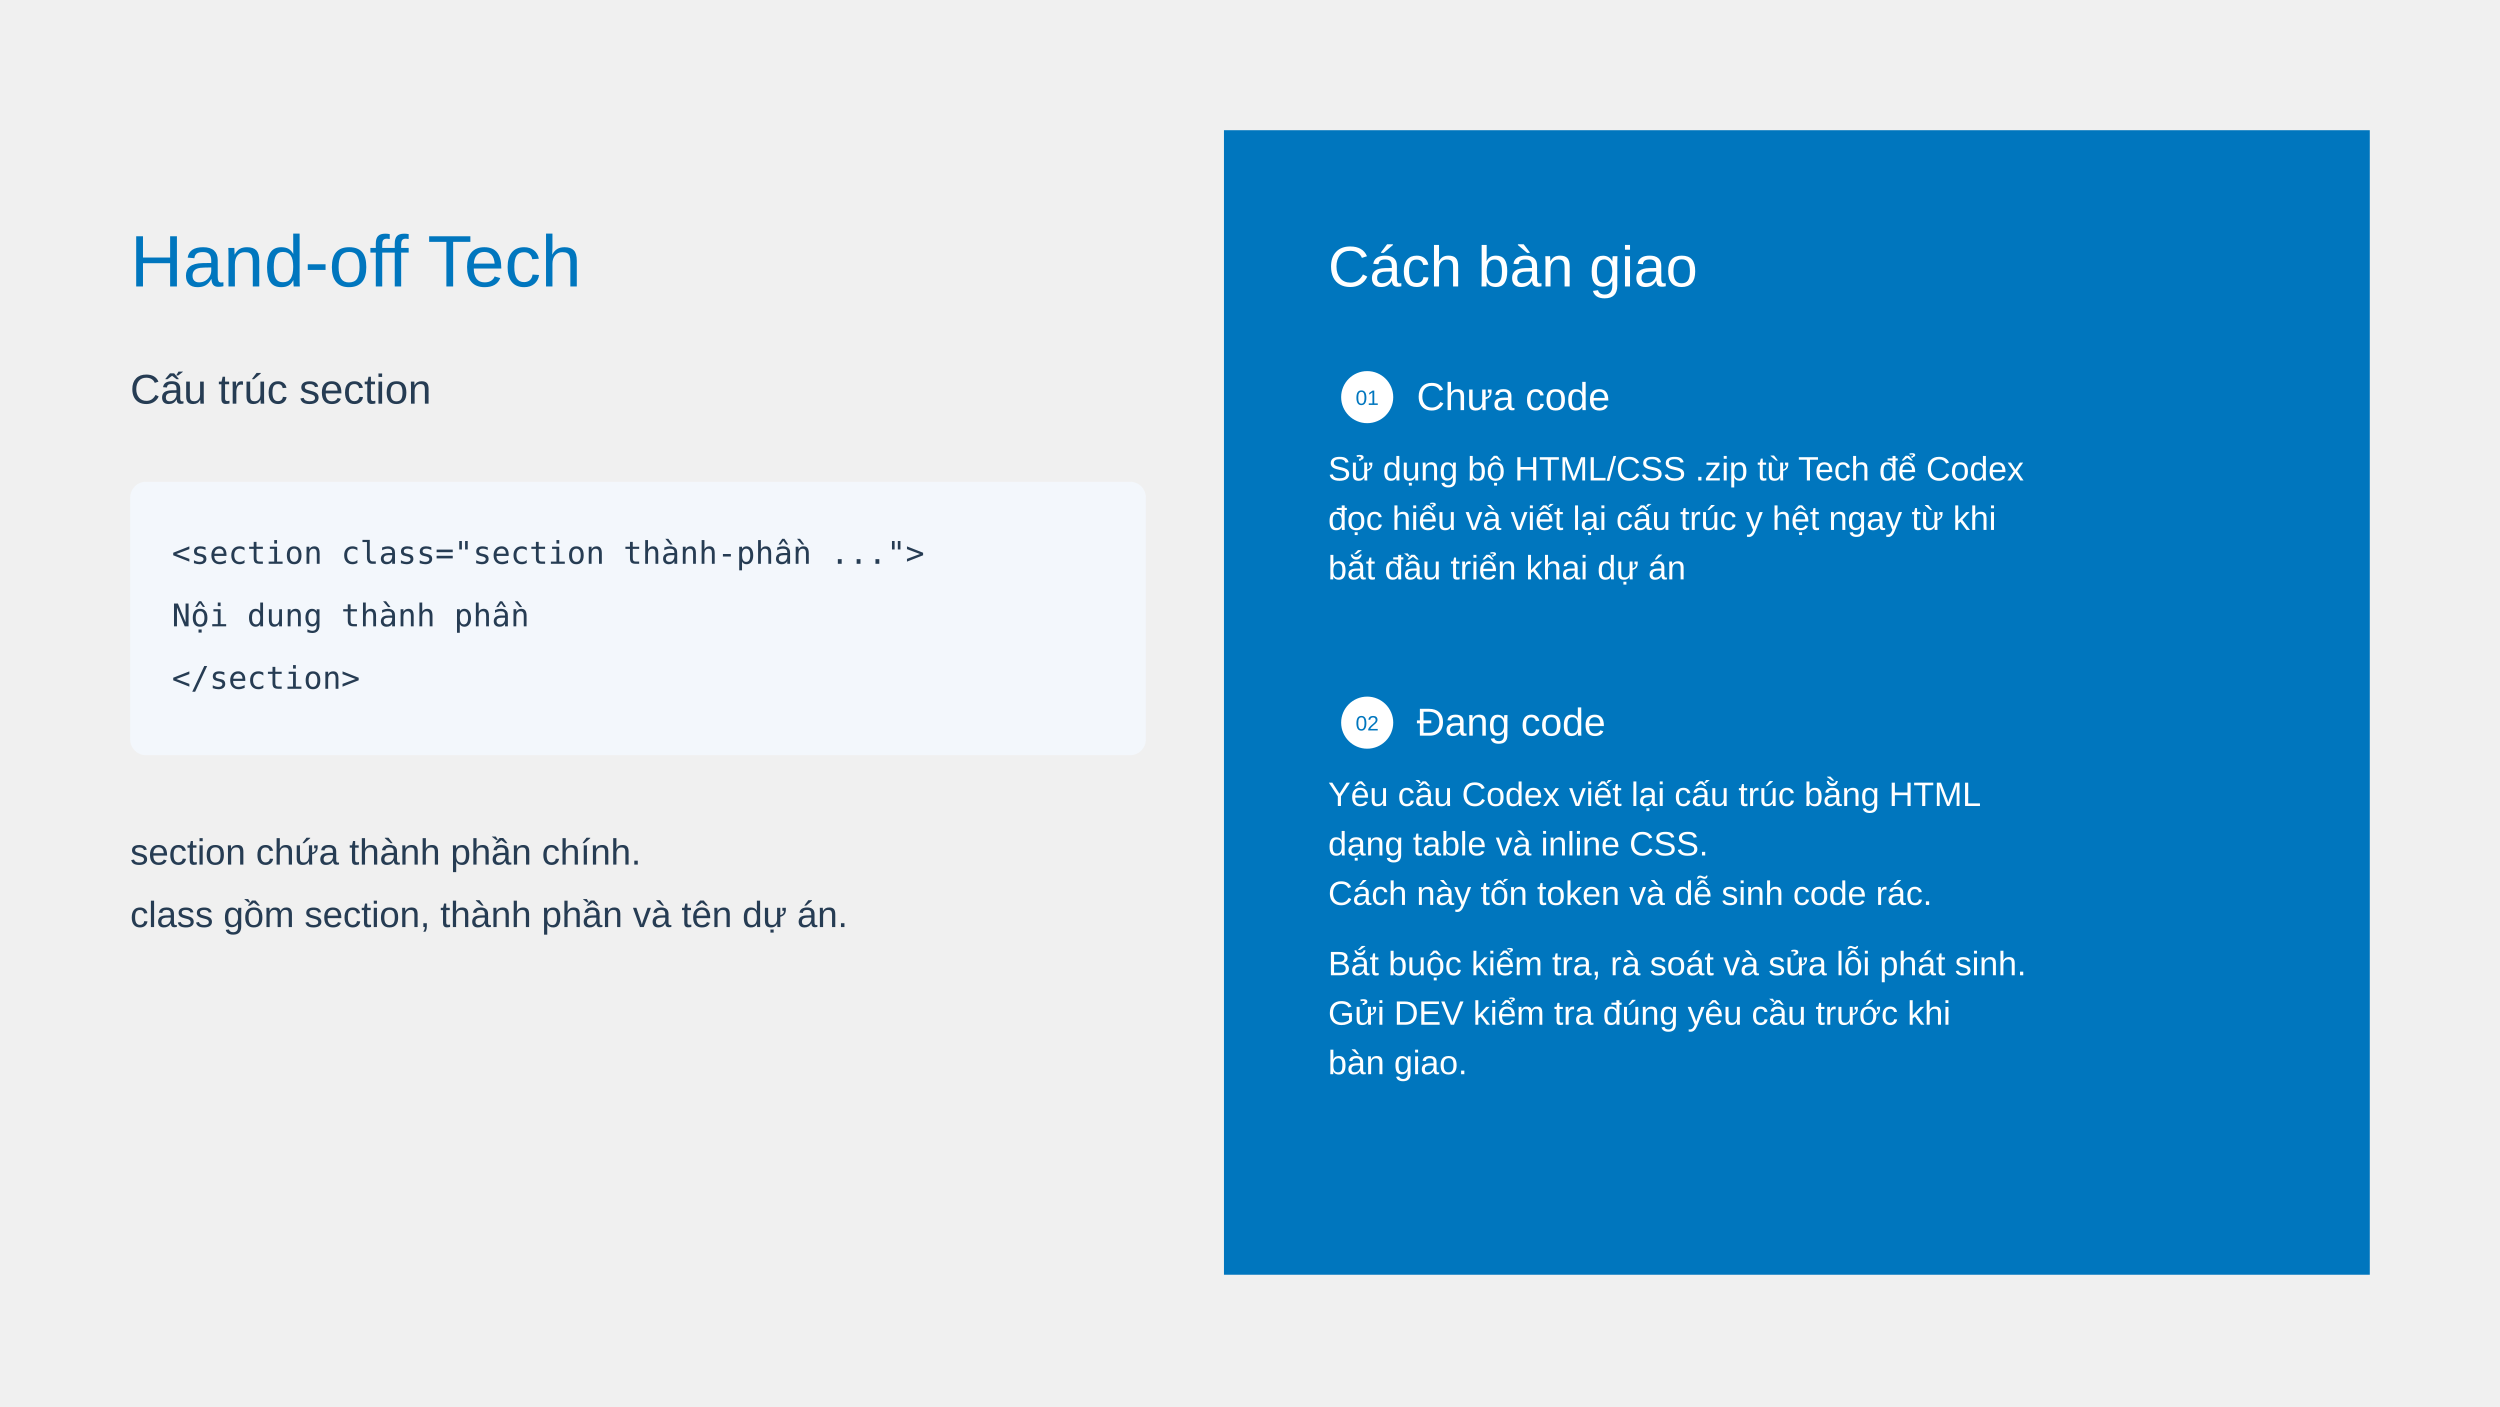
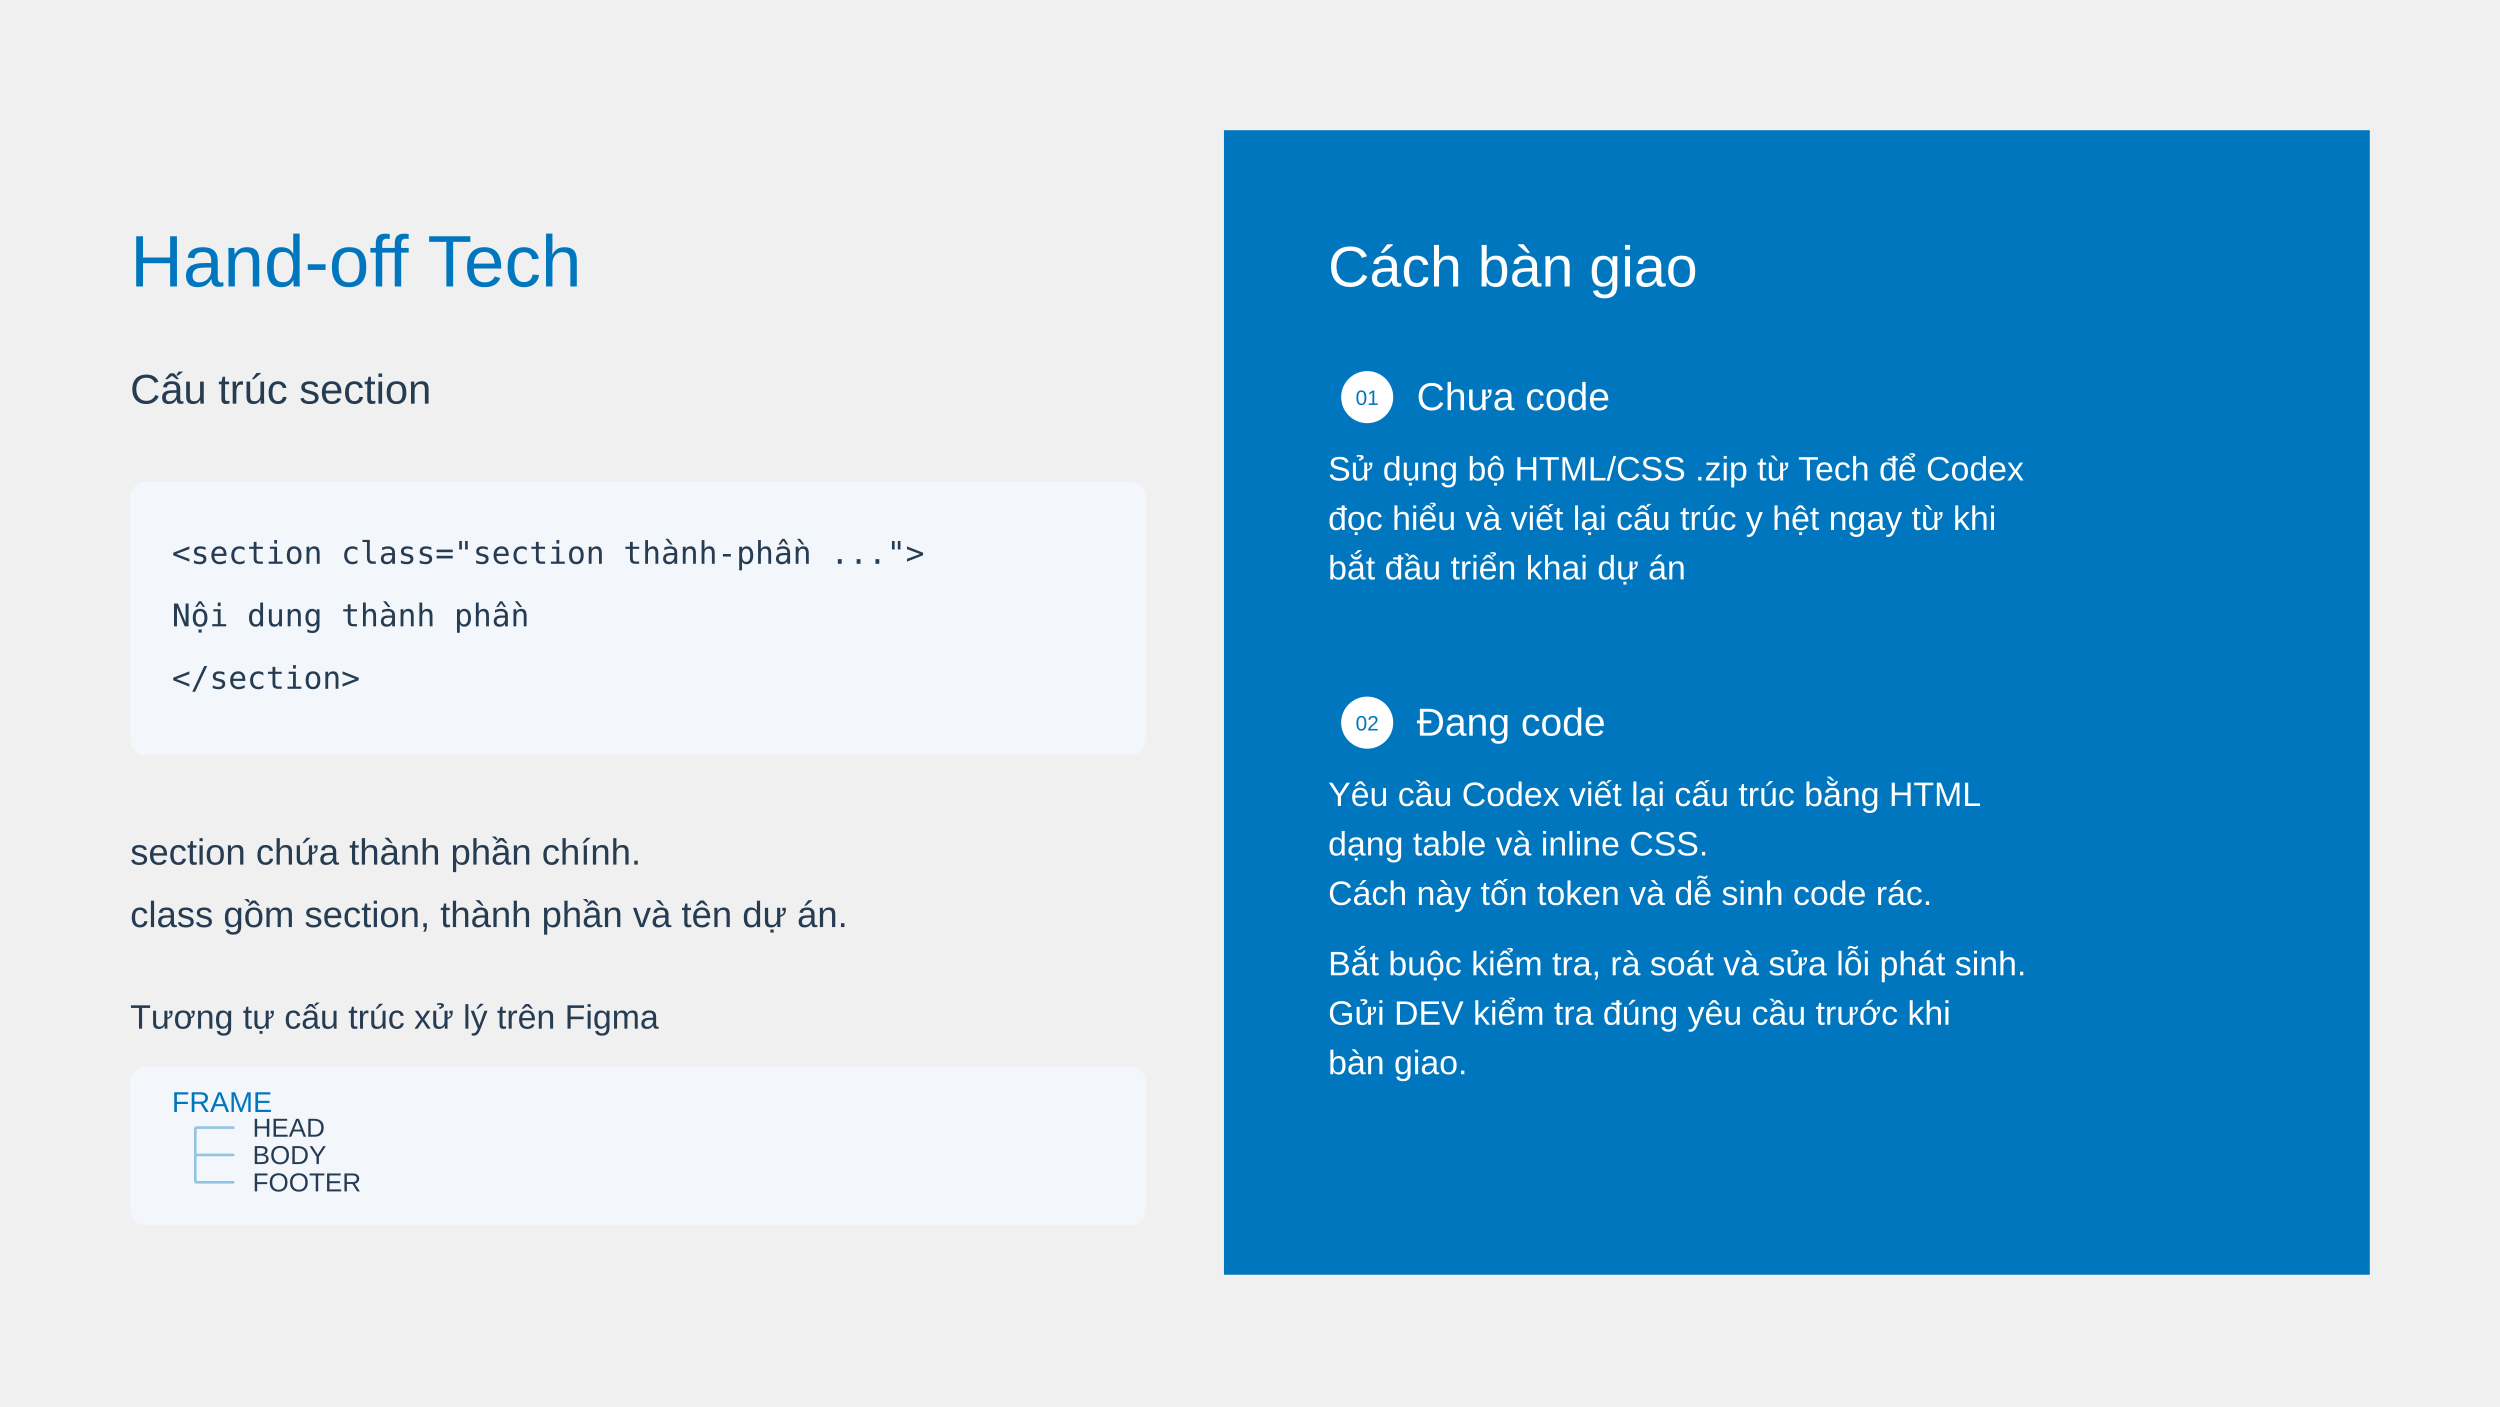
<svg xmlns="http://www.w3.org/2000/svg" viewBox="0 0 1920 1080">
  <g font-family="Arial, Helvetica, sans-serif">
    <rect x="940" y="100" width="880" height="879" fill="#0076BE" />
    <g id="page-08-structure">
      <text x="100" y="220" font-size="56" fill="#0076BE">Hand-off Tech</text>
      <text x="100" y="310" font-size="32" fill="#263C53">Cấu trúc section</text>
      <rect x="100" y="370" width="780" height="210" rx="12" fill="#F3F7FC" />
      <text x="132" y="433" font-size="24" font-family="Consolas, monospace" fill="#263C53">
        <tspan x="132">&lt;section class="section thành-phần ..."&gt;</tspan>
        <tspan x="132" dy="48">  Nội dung thành phần</tspan>
        <tspan x="132" dy="48">&lt;/section&gt;</tspan>
      </text>
      <text x="100" y="664" font-size="28" fill="#263C53">
        <tspan x="100">section chứa thành phần chính.</tspan>
        <tspan x="100" dy="48">class gồm section, thành phần và tên dự án.</tspan>
      </text>
+       <g id="page-08-figma">
+         <text x="100" y="790" font-size="26" fill="#263C53">Tương tự cấu trúc xử lý trên Figma</text>
+         <rect x="100" y="819" width="780" height="122" rx="12" fill="#F3F7FC" />
+         <text x="132" y="854" font-size="22" fill="#0076BE">FRAME</text>
+         <path d="M150 866v42m0-21h30m-30 21h30M150 866h30" fill="none" stroke="#0076BE" stroke-opacity=".4" stroke-width="2" />
+         <text x="194" y="873" font-size="20" fill="#263C53">HEAD</text>
+         <text x="194" y="894" font-size="20" fill="#263C53">BODY</text>
+         <text x="194" y="915" font-size="20" fill="#263C53">FOOTER</text>
+       </g>
    </g>
    <g id="page-08-handoff" fill="white">
      <text x="1020" y="220" font-size="44">Cách bàn giao</text>
      <g transform="translate(1050 305)">
        <circle r="20" fill="white" />
        <text y="6" text-anchor="middle" font-size="16" fill="#0076BE">01</text>
      </g>
      <text x="1088" y="315" font-size="30">Chưa code</text>
      <text x="1020" y="369" font-size="26">
        <tspan x="1020">Sử dụng bộ HTML/CSS .zip từ Tech để Codex</tspan>
        <tspan x="1020" dy="38">đọc hiểu và viết lại cấu trúc y hệt ngay từ khi</tspan>
        <tspan x="1020" dy="38">bắt đầu triển khai dự án</tspan>
      </text>
      <g transform="translate(1050 555)">
        <circle r="20" fill="white" />
        <text y="6" text-anchor="middle" font-size="16" fill="#0076BE">02</text>
      </g>
      <text x="1088" y="565" font-size="30">Đang code</text>
      <text x="1020" y="619" font-size="26">
        <tspan x="1020">Yêu cầu Codex viết lại cấu trúc bằng HTML</tspan>
        <tspan x="1020" dy="38">dạng table và inline CSS.</tspan>
        <tspan x="1020" dy="38">Cách này tốn token và dễ sinh code rác.</tspan>
        <tspan x="1020" dy="54">Bắt buộc kiểm tra, rà soát và sửa lỗi phát sinh.</tspan>
        <tspan x="1020" dy="38">Gửi DEV kiểm tra đúng yêu cầu trước khi</tspan>
        <tspan x="1020" dy="38">bàn giao.</tspan>
      </text>
    </g>
  </g>
</svg>
